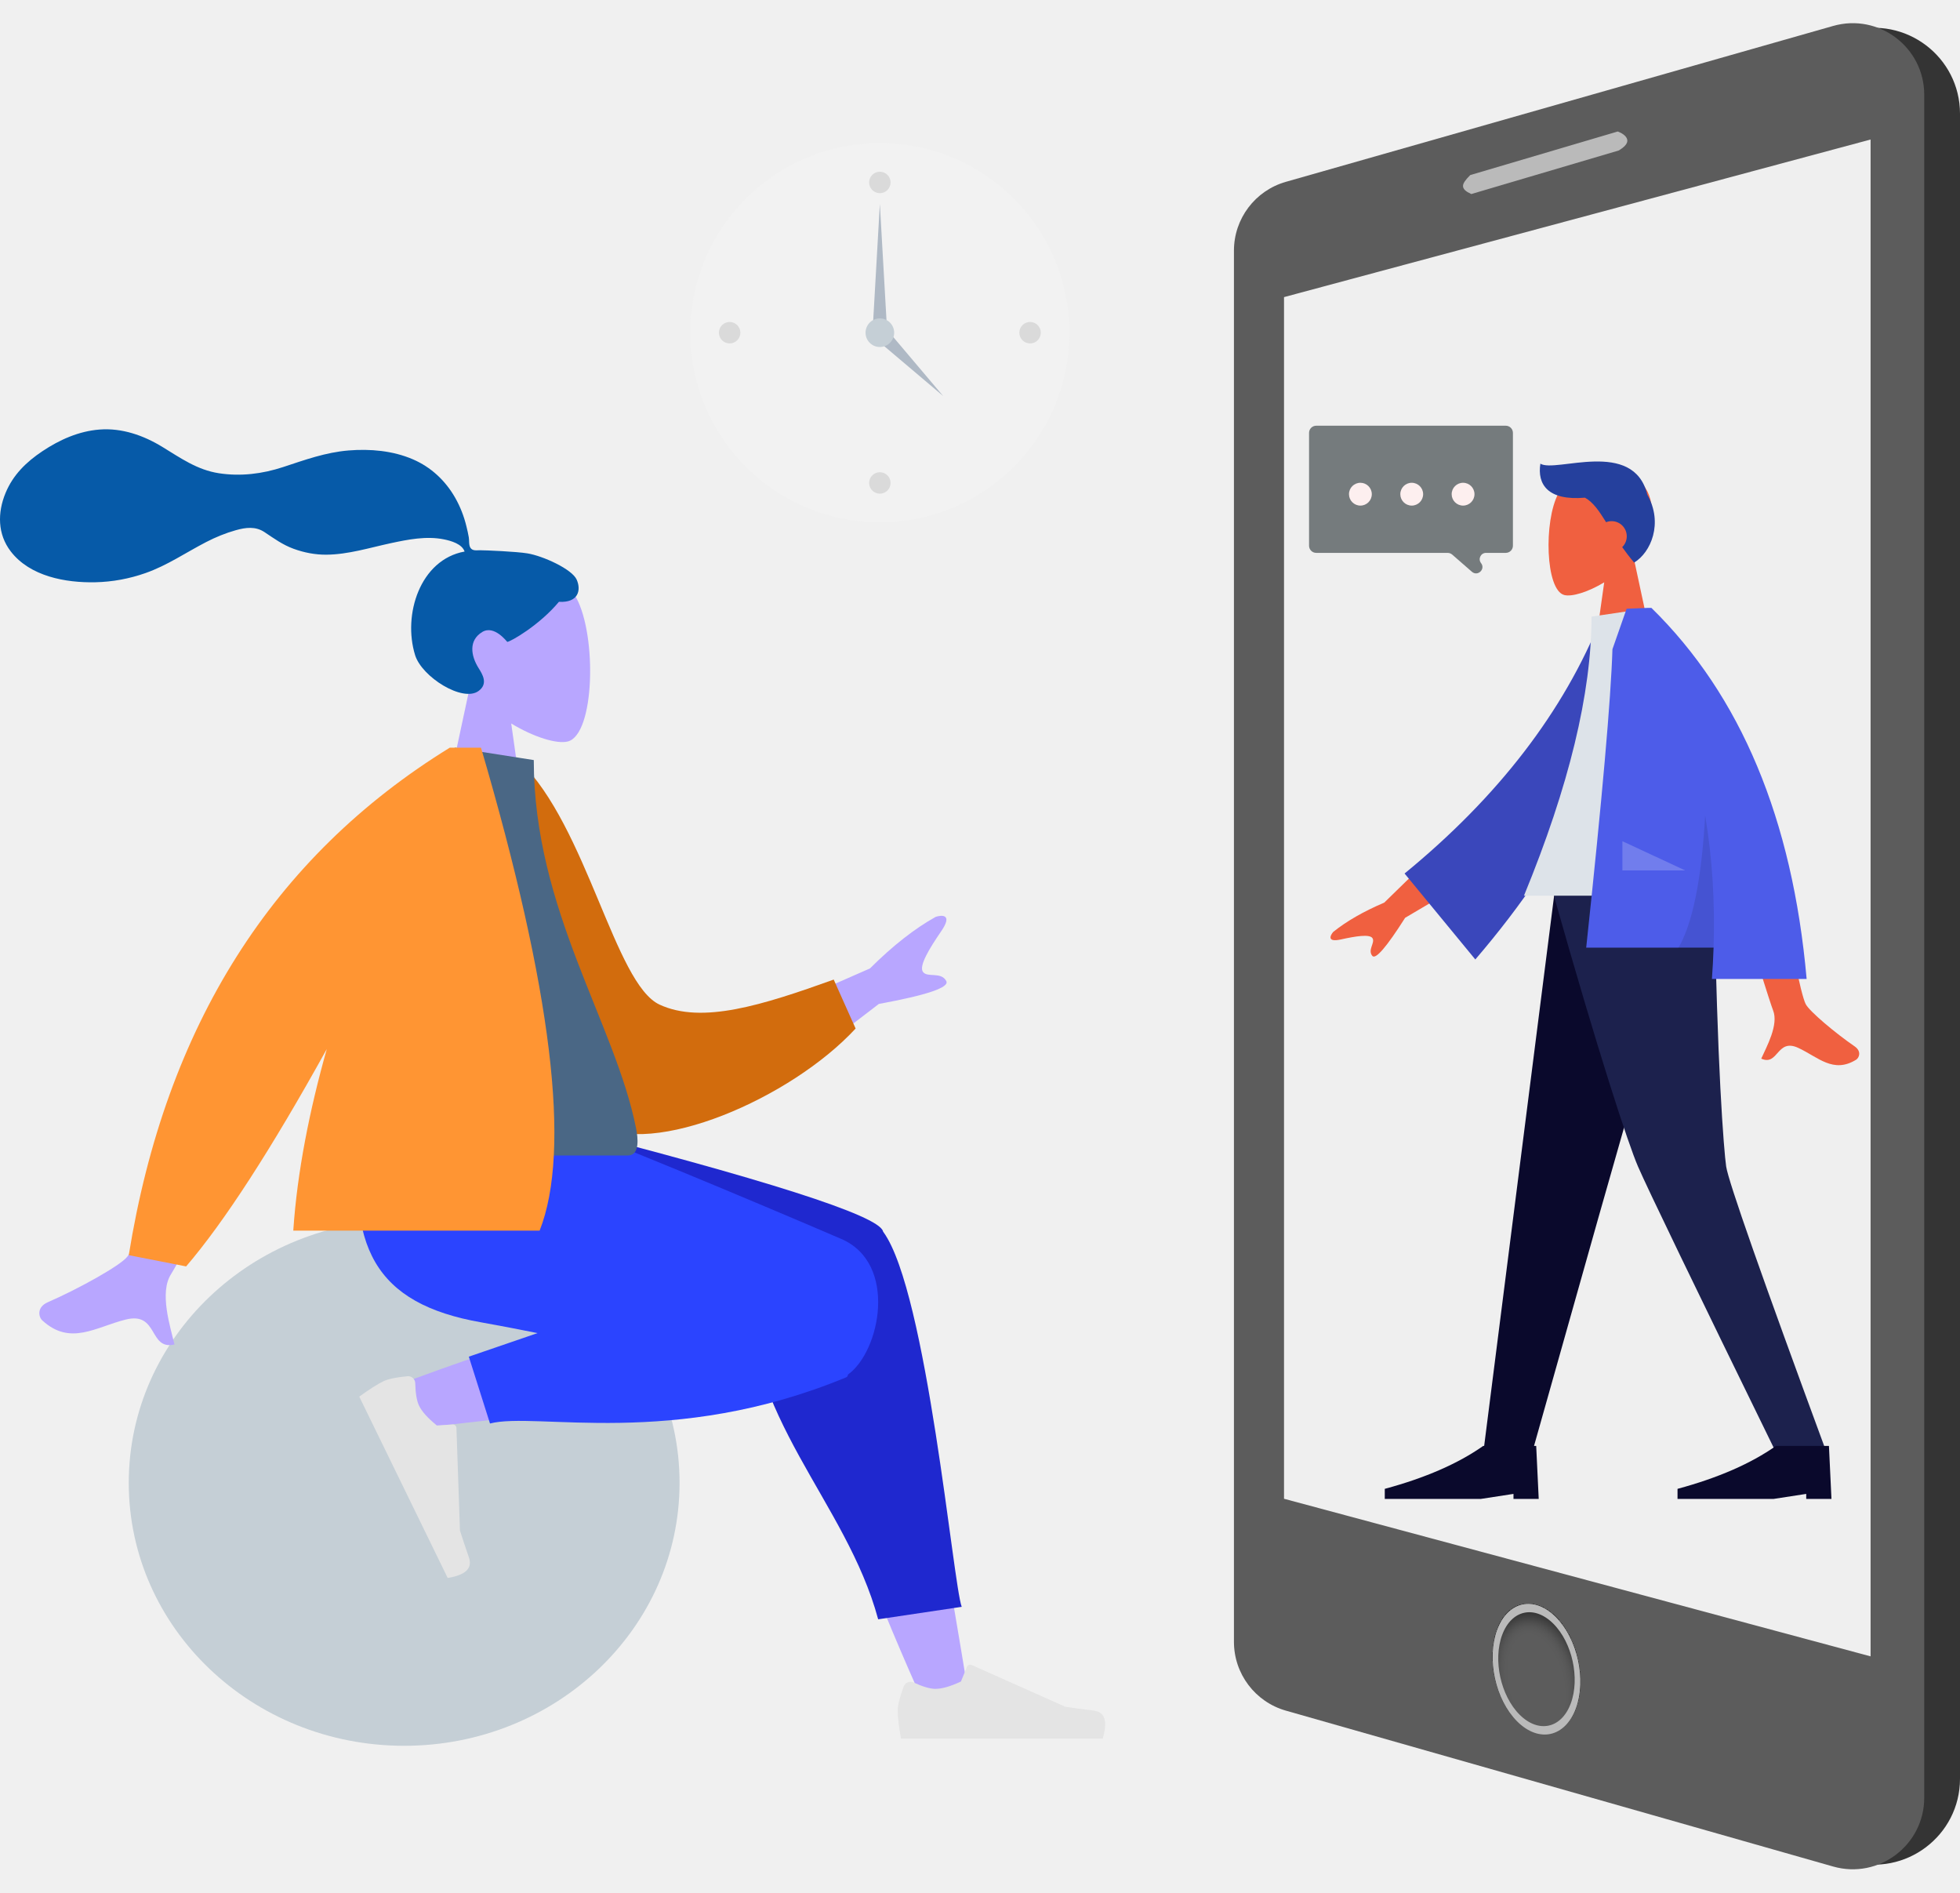
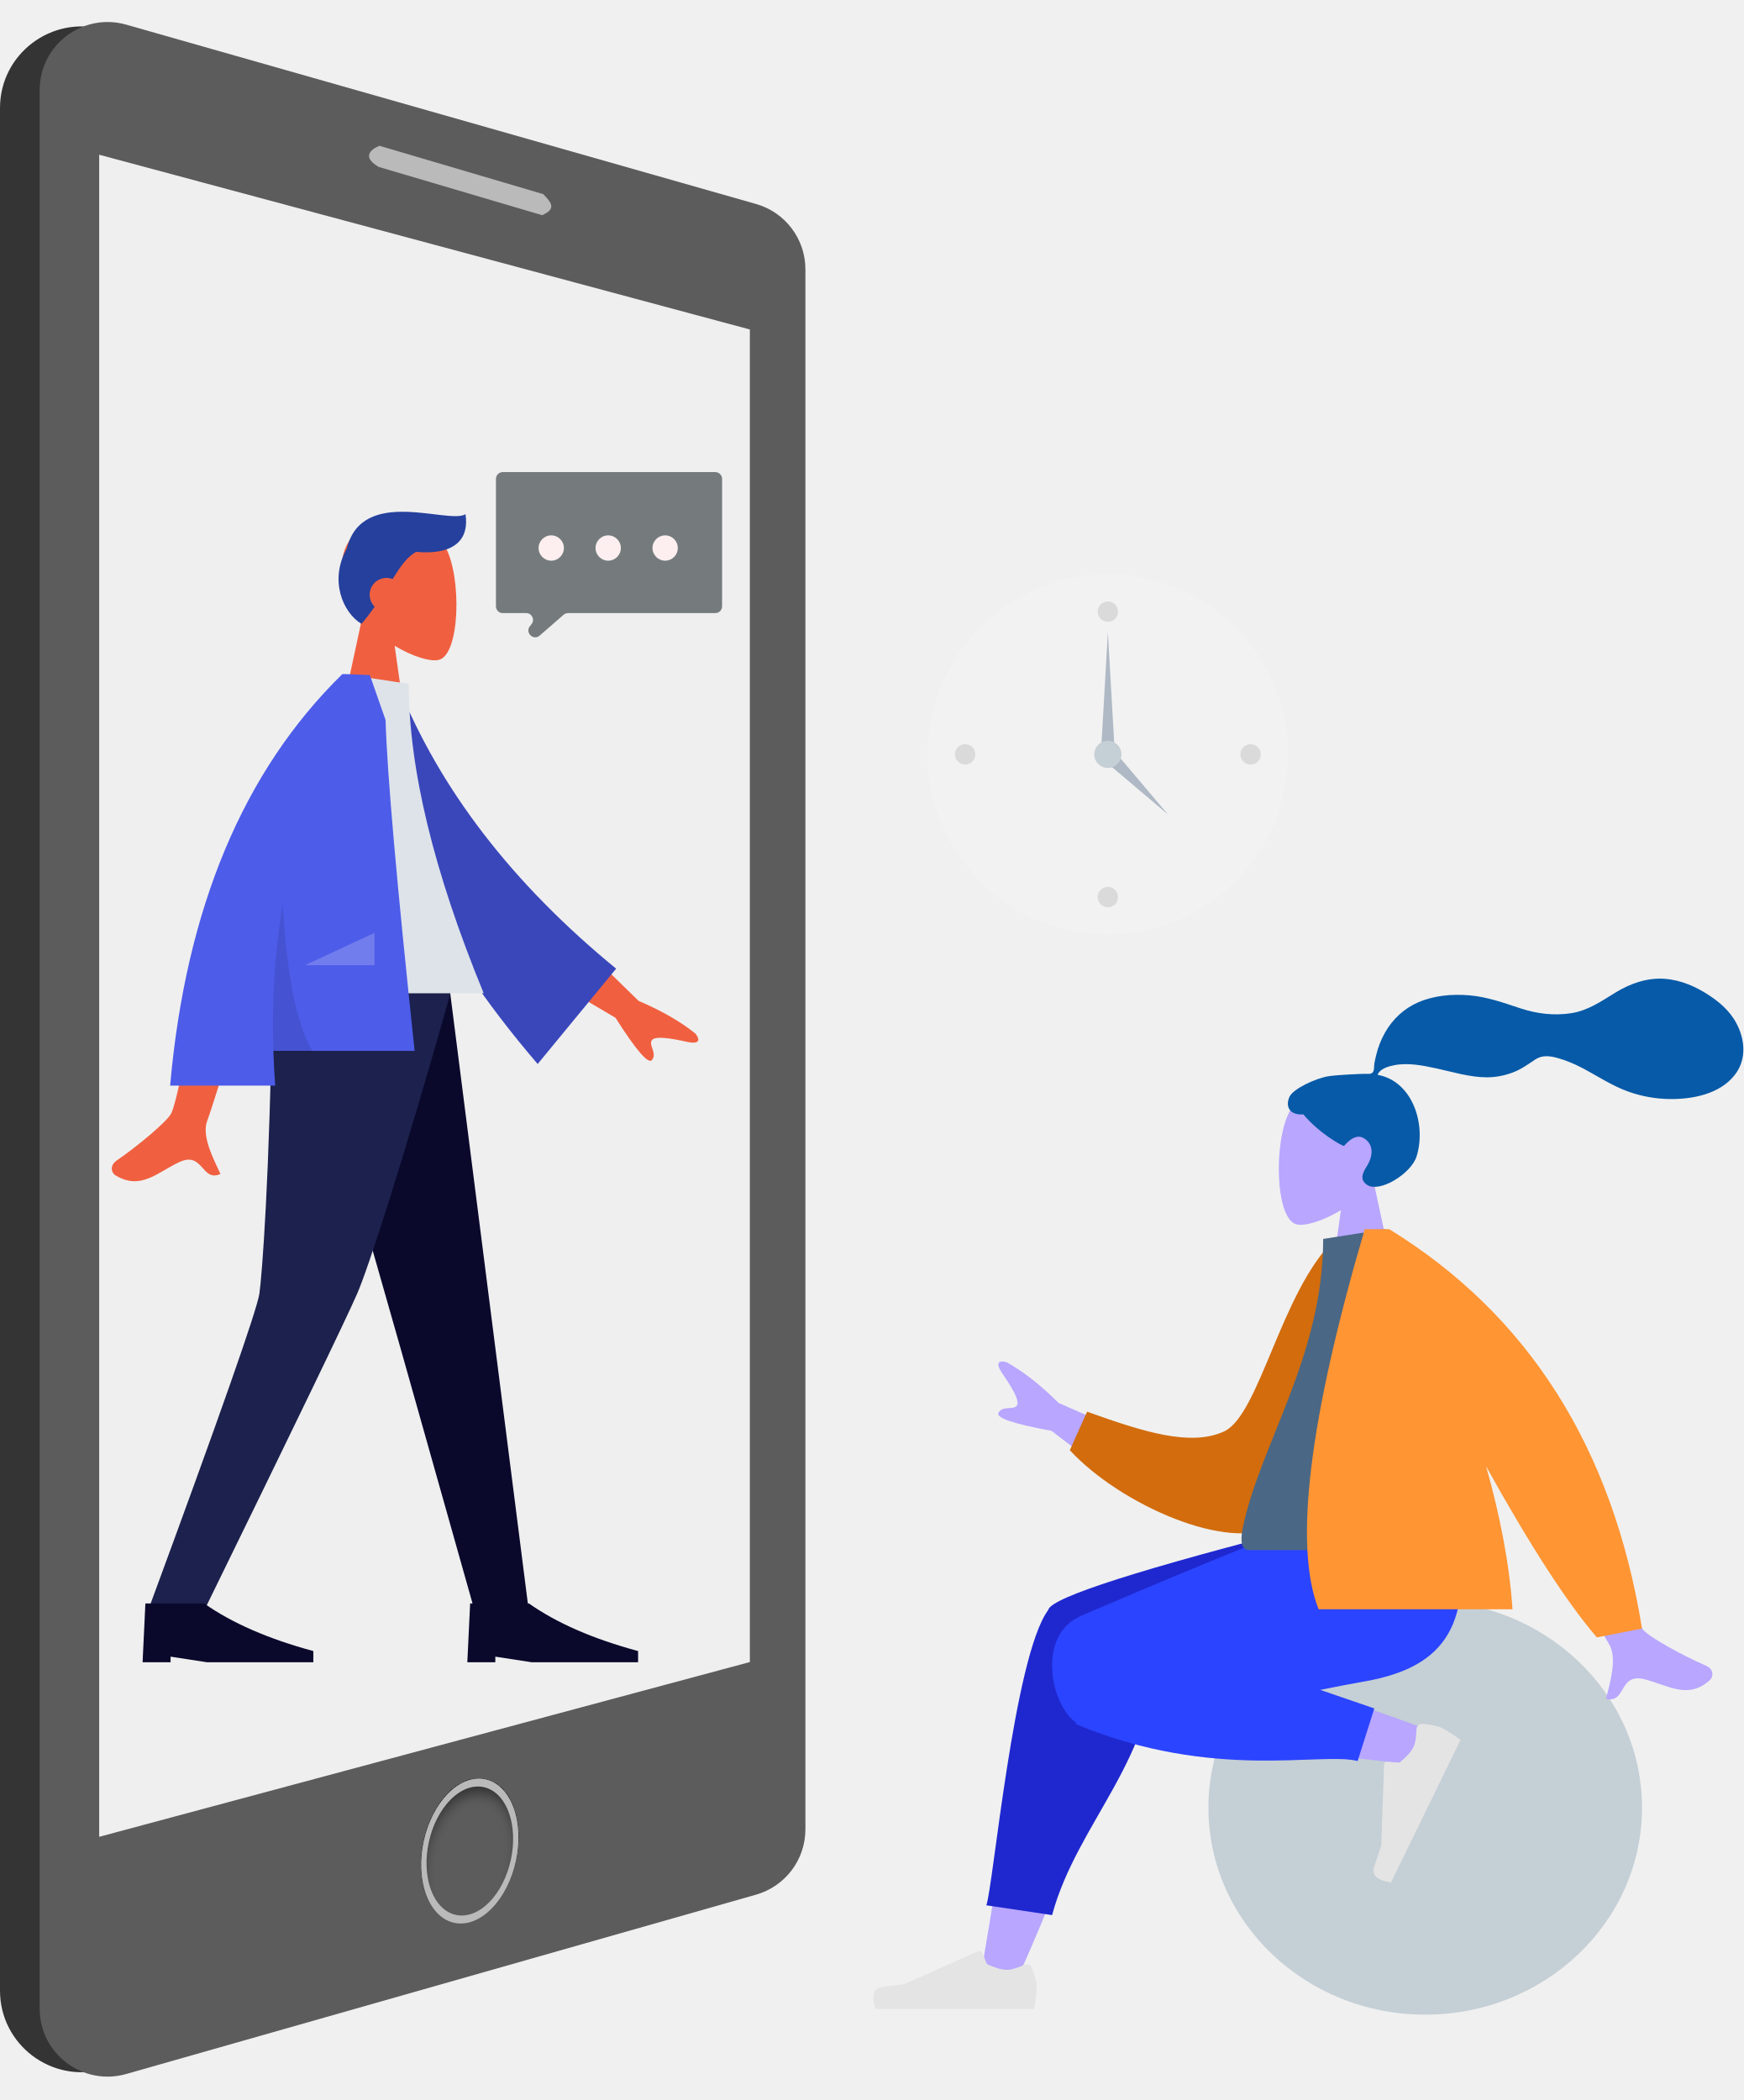
- <svg xmlns="http://www.w3.org/2000/svg" width="548" height="529" viewBox="0 0 548 529" fill="none">
-   <path d="M548 31.789C548 15.852 532.754 4.342 517.427 8.706L372.427 49.998C362.114 52.935 355 62.357 355 73.081V455.919C355 466.643 362.114 476.065 372.427 479.002L517.427 520.294C532.754 524.658 548 513.148 548 497.211V31.789Z" fill="#343434" />
-   <path d="M538 26.491C538 13.21 525.295 3.618 512.522 7.255L359.522 50.825C350.928 53.273 345 61.125 345 70.061V458.939C345 467.875 350.928 475.727 359.522 478.175L512.522 521.745C525.295 525.382 538 515.79 538 502.509V26.491Z" fill="#5C5C5C" />
-   <path d="M523 39L359 83.052V418.948L523 463V39Z" fill="#EFEFEF" />
+ <svg xmlns="http://www.w3.org/2000/svg" width="513" height="618" viewBox="0 0 513 618" fill="none">
+   <path d="M0 31.789C0 15.852 15.246 4.342 30.573 8.706L207.898 59.204C218.212 62.141 225.325 71.563 225.325 82.286V535.315C225.325 546.038 218.212 555.46 207.898 558.397L30.573 608.895C15.246 613.259 0 601.749 0 585.812V31.789Z" fill="#343434" />
+   <path d="M11.675 26.491C11.675 13.21 24.38 3.618 37.153 7.255L222.478 60.031C231.072 62.478 237 70.33 237 79.266V538.335C237 547.271 231.072 555.123 222.478 557.57L37.153 610.346C24.38 613.983 11.675 604.391 11.675 591.11V26.491Z" fill="#5C5C5C" />
+   <path d="M29.187 45.532L220.655 96.962V489.117L29.187 540.547V45.532Z" fill="#EFEFEF" />
  <g filter="url(#filter0_i)">
-     <circle r="15.558" transform="matrix(-0.707107 -0.707107 -0.348081 0.937464 429.584 466.586)" fill="#5C5C5C" />
+     <circle r="18.163" transform="matrix(0.707107 -0.707107 0.348081 0.937464 138.249 544.733)" fill="#5C5C5C" />
  </g>
-   <circle r="14.558" transform="matrix(-0.707107 -0.707107 -0.348081 0.937464 429.584 466.586)" stroke="#BABABA" stroke-width="2" />
-   <path d="M452.287 37.284L411.334 49.381C410.709 50.011 410.258 50.529 409.962 50.966C409.65 51.428 409.545 51.745 409.545 51.987C409.544 52.23 409.648 52.503 409.971 52.812C410.275 53.103 410.743 53.397 411.4 53.71L452.41 41.596C453.736 40.785 454.251 40.146 454.417 39.72C454.572 39.325 454.492 38.932 454.17 38.526C453.852 38.126 453.362 37.803 452.931 37.577C452.718 37.466 452.527 37.382 452.39 37.325C452.351 37.309 452.316 37.295 452.287 37.284Z" fill="#BABABA" stroke="#BABABA" />
-   <path fill-rule="evenodd" clip-rule="evenodd" d="M456.762 155.902C460.013 152.085 462.214 147.408 461.846 142.167C460.787 127.067 439.767 130.389 435.678 138.01C431.589 145.632 432.075 164.963 437.359 166.326C439.467 166.869 443.956 165.538 448.525 162.784L445.657 183.074H462.592L456.762 155.902Z" fill="#F06040" />
-   <path fill-rule="evenodd" clip-rule="evenodd" d="M443.147 139.116C445.445 140.401 447.08 142.81 449.049 145.969C449.528 145.781 450.051 145.677 450.597 145.677C452.935 145.677 454.83 147.573 454.83 149.911C454.83 151.098 454.342 152.171 453.555 152.94C454.535 154.322 455.633 155.767 456.891 157.257C461.585 154.441 465.077 146.232 460.594 138.307C456.738 122.433 434.884 132.286 430.68 129.609C429.761 135.369 432.725 140.014 443.147 139.116Z" fill="#25409D" />
+   <circle r="17.163" transform="matrix(0.707107 -0.707107 0.348081 0.937464 138.249 544.733)" stroke="#BABABA" stroke-width="2" />
+   <path d="M111.721 43.438L159.582 57.575C160.324 58.322 160.863 58.94 161.218 59.464C161.59 60.013 161.724 60.407 161.725 60.717C161.726 61.028 161.592 61.362 161.209 61.729C160.844 62.078 160.285 62.427 159.505 62.797L111.587 48.643C110.024 47.689 109.393 46.923 109.184 46.387C108.986 45.882 109.097 45.395 109.479 44.913C109.858 44.437 110.437 44.056 110.943 43.791C111.193 43.66 111.418 43.56 111.579 43.494C111.635 43.471 111.683 43.453 111.721 43.438Z" fill="#BABABA" stroke="#BABABA" />
+   <path fill-rule="evenodd" clip-rule="evenodd" d="M106.52 182.013C102.724 177.558 100.155 172.097 100.584 165.979C101.821 148.349 126.362 152.228 131.135 161.125C135.909 170.023 135.342 192.593 129.172 194.183C126.712 194.817 121.47 193.264 116.136 190.048L119.484 213.737H99.714L106.52 182.013Z" fill="#F06040" />
+   <path fill-rule="evenodd" clip-rule="evenodd" d="M122.416 162.416C119.733 163.917 117.823 166.729 115.525 170.417C114.965 170.197 114.355 170.077 113.718 170.077C110.988 170.077 108.775 172.289 108.775 175.019C108.775 176.405 109.345 177.658 110.264 178.555C109.12 180.169 107.838 181.856 106.37 183.596C100.889 180.307 96.812 170.724 102.046 161.472C106.548 142.939 132.062 154.442 136.97 151.317C138.043 158.042 134.582 163.464 122.416 162.416Z" fill="#25409D" />
  <g clip-path="url(#clip0)">
-     <path fill-rule="evenodd" clip-rule="evenodd" d="M472.549 250.363L446.967 340.133L428.303 406.299H414.69L434.524 250.363H472.549Z" fill="#0A092C" />
-     <path fill-rule="evenodd" clip-rule="evenodd" d="M479.39 250.363C479.982 296.631 481.999 321.868 482.621 326.071C483.242 330.275 492.636 357.018 510.802 406.299H496.7C473.573 359.022 460.663 332.28 457.969 326.071C455.276 319.863 446.965 294.627 434.447 250.363H479.39Z" fill="#1C214D" />
-     <path fill-rule="evenodd" clip-rule="evenodd" d="M512.062 419L511.357 404.182H496.539C489.513 409.122 480.34 413.12 469.021 416.178V419H495.834L505.006 417.589V419H512.062Z" fill="#0A092C" />
-     <path fill-rule="evenodd" clip-rule="evenodd" d="M430.213 419L429.508 404.182H414.69C407.664 409.122 398.491 413.12 387.172 416.178V419H413.984L423.157 417.589V419H430.213Z" fill="#0A092C" />
+     <path fill-rule="evenodd" clip-rule="evenodd" d="M88.089 292.295L117.955 397.101L139.745 474.349H155.638L132.483 292.295H88.089Z" fill="#0A092C" />
+     <path fill-rule="evenodd" clip-rule="evenodd" d="M80.102 292.295C79.411 346.314 77.056 375.777 76.33 380.684C75.605 385.592 64.638 416.814 43.429 474.349H59.893C86.894 419.154 101.966 387.932 105.11 380.684C108.255 373.437 117.958 343.974 132.573 292.295H80.102Z" fill="#1C214D" />
+     <path fill-rule="evenodd" clip-rule="evenodd" d="M41.958 489.177L42.781 471.878H60.081C68.283 477.644 78.993 482.313 92.208 485.882V489.177H60.904L50.195 487.53V489.177H41.958Z" fill="#0A092C" />
+     <path fill-rule="evenodd" clip-rule="evenodd" d="M137.515 489.177L138.339 471.878H155.638C163.841 477.644 174.55 482.313 187.766 485.882V489.177H156.462L145.753 487.53V489.177H137.515Z" fill="#0A092C" />
  </g>
-   <path fill-rule="evenodd" clip-rule="evenodd" d="M407.012 232.809L387.024 252.308C381.208 254.789 376.443 257.528 372.728 260.526C371.893 261.534 370.983 263.464 374.914 262.6C378.844 261.736 383.017 261.004 383.756 262.283C384.494 263.561 382.318 265.519 383.683 267.192C384.593 268.307 387.654 264.76 392.866 256.55L413.651 244.296L407.012 232.809ZM495.731 235.559L480.986 235.617C490.09 265.008 495.005 280.602 495.731 282.401C497.364 286.447 493.909 292.609 492.431 295.921C497.243 298.074 496.731 290.1 502.801 292.924C508.342 295.502 512.557 300.172 518.958 296.222C519.746 295.737 520.608 293.908 518.524 292.479C513.333 288.92 505.851 282.689 504.84 280.638C503.462 277.842 500.425 262.815 495.731 235.559Z" fill="#F06040" />
-   <path fill-rule="evenodd" clip-rule="evenodd" d="M453.828 173.687L447.726 172.64C437.222 198.882 418.882 222.725 392.707 244.171L412.486 268.201C438.658 237.665 454.791 206.16 453.828 173.687Z" fill="#3A47BB" />
-   <path fill-rule="evenodd" clip-rule="evenodd" d="M480.425 250.363H426.094C438.682 219.757 444.975 193.759 444.975 172.366L461.364 169.925C474.244 190.64 477.882 216.144 480.425 250.363Z" fill="#DDE3E9" />
-   <path fill-rule="evenodd" clip-rule="evenodd" d="M461.711 169.936C461.709 169.932 461.707 169.928 461.705 169.925L460.635 169.925C459.355 169.969 457.405 170.048 454.786 170.163L450.825 181.48C450.406 195.278 447.96 223.086 443.486 264.902H479.101C479.008 267.79 478.854 270.705 478.64 273.647H505.121C501.16 228.958 486.694 194.383 461.724 169.925L461.711 169.936Z" fill="#4D5CE9" />
-   <path fill-rule="evenodd" clip-rule="evenodd" d="M476.749 227.948C475.735 245.951 473.197 258.362 469.136 265.18H479.092C479.528 252.227 478.747 239.817 476.749 227.948V227.948Z" fill="black" fill-opacity="0.1" />
-   <path fill-rule="evenodd" clip-rule="evenodd" d="M471.174 243.307L453.612 235.142V243.307H471.174Z" fill="white" fill-opacity="0.2" />
-   <path fill-rule="evenodd" clip-rule="evenodd" d="M131.262 192.49C126.654 187.081 123.536 180.453 124.057 173.025C125.558 151.625 155.349 156.333 161.143 167.134C166.938 177.935 166.25 205.333 158.76 207.263C155.774 208.033 149.411 206.147 142.935 202.244L147 231H123L131.262 192.49Z" fill="#B8A6FF" />
-   <path fill-rule="evenodd" clip-rule="evenodd" d="M147.464 154.685C144.301 154.167 135.784 153.81 134.213 153.81C133.21 153.81 132.122 154.039 131.527 153.118C131.041 152.363 131.219 151.087 131.074 150.211C130.905 149.193 130.665 148.189 130.423 147.187C129.733 144.337 128.69 141.625 127.231 139.079C124.493 134.302 120.481 130.56 115.417 128.383C109.824 125.979 103.496 125.428 97.481 125.916C91.043 126.438 85.216 128.563 79.138 130.562C73.346 132.468 67.28 133.218 61.222 132.288C55.118 131.35 50.507 128.042 45.359 124.902C40.089 121.688 34.066 119.586 27.835 120.069C22.02 120.52 16.659 122.922 11.85 126.129C7.351 129.131 3.638 132.742 1.542 137.824C-0.713 143.291 -0.711 149.292 2.997 154.123C8.372 161.127 18.35 162.938 26.651 162.758C31.453 162.654 36.168 161.777 40.701 160.183C46.747 158.056 51.971 154.452 57.627 151.528C60.281 150.156 63.025 149.029 65.901 148.217C68.691 147.429 71.44 147.067 73.966 148.753C76.639 150.537 79.034 152.289 82.092 153.405C85.026 154.476 88.133 155.075 91.258 155.051C97.339 155.004 103.333 153.109 109.239 151.84C114.054 150.806 119.207 149.774 124.117 150.769C126.166 151.184 129.159 152.041 129.899 154.17C117.444 156.427 112.553 171.83 116.064 183.137C117.959 189.24 129.35 196.374 133.779 193.166C136.585 191.133 134.881 188.465 133.779 186.703C131.668 183.33 130.945 178.997 134.852 176.648C138.222 174.622 141.765 179.433 141.832 179.427C142.758 179.354 150.76 174.829 156.274 168.224C161.713 168.547 162.539 164.96 161.24 162.027C159.941 159.094 151.834 155.402 147.464 154.685Z" fill="#065AA8" />
-   <path d="M113 488C155.526 488 190 455.093 190 414.5C190 373.907 155.526 341 113 341C70.474 341 36 373.907 36 414.5C36 455.093 70.474 488 113 488Z" fill="#C5CFD6" />
-   <path fill-rule="evenodd" clip-rule="evenodd" d="M258.509 476.66C245.697 448.302 236.43 423.608 232.711 410.58C226.343 388.273 221.498 368.643 220.273 361.313C217.353 343.832 242.735 342.814 246.09 351.502C251.168 364.651 260.033 407.853 270.685 473.107L258.509 476.66ZM109.888 387.664C121.644 383.017 162.812 368.475 182.667 364.361C188.373 363.179 193.903 362.081 199.102 361.088C214.556 358.138 222.563 386.017 207.679 388.16C170.612 393.494 118.063 399.003 113.566 399.622C107.263 400.488 102.5 390.584 109.888 387.664Z" fill="#B8A6FF" />
-   <path fill-rule="evenodd" clip-rule="evenodd" d="M208.587 353.416L145 321.047V314H152.562C214.08 329.676 245.515 339.722 246.869 344.138C246.883 344.185 246.897 344.233 246.909 344.281C246.94 344.321 246.97 344.362 247 344.403C259.192 361.17 266.493 443.027 268.889 449.156L245.528 452.641C236.591 419.503 208 396.418 208.759 356.729C208.554 355.565 208.503 354.461 208.587 353.416Z" fill="#1F28CF" />
-   <path fill-rule="evenodd" clip-rule="evenodd" d="M150.283 372.64C144.465 371.476 139.107 370.436 134.523 369.632C104.909 364.438 96.274 348.586 101.38 314H155.942C164.855 316.56 211.174 335.985 235.207 346.316C251.113 353.154 246.099 377.804 237.091 384.219C237.042 384.613 236.88 384.88 236.591 385C188.137 405.083 149.805 394.545 137 397.912L131.077 379.228L150.283 372.64Z" fill="#2B44FF" />
-   <path fill-rule="evenodd" clip-rule="evenodd" d="M113.908 384.694C110.733 384.997 108.479 385.474 107.147 386.124C105.526 386.915 103.293 388.338 100.446 390.395C101.364 392.275 109.605 409.173 125.171 441.088C130.169 440.282 132.149 438.375 131.112 435.367C130.075 432.359 129.239 429.849 128.603 427.835L127.615 399.15C127.596 398.598 127.133 398.166 126.581 398.185C126.572 398.185 126.562 398.186 126.553 398.186L122.14 398.463C119.633 396.434 117.979 394.598 117.177 392.955C116.526 391.62 116.167 389.514 116.098 386.637L116.098 386.637C116.071 385.533 115.154 384.659 114.05 384.685C114.003 384.686 113.955 384.689 113.908 384.694Z" fill="#E4E4E4" />
-   <path fill-rule="evenodd" clip-rule="evenodd" d="M252.678 471.402C251.559 474.388 251 476.623 251 478.106C251 479.909 251.3 482.54 251.901 486C253.993 486 272.794 486 308.303 486C309.769 481.154 308.923 478.539 305.765 478.152C302.607 477.766 299.984 477.417 297.895 477.106L271.68 465.419C271.176 465.194 270.584 465.421 270.359 465.925C270.356 465.934 270.352 465.942 270.348 465.951L268.663 470.039C265.74 471.403 263.364 472.085 261.537 472.085C260.052 472.085 258.001 471.485 255.384 470.285L255.384 470.285C254.38 469.825 253.193 470.266 252.733 471.27C252.713 471.313 252.695 471.357 252.678 471.402Z" fill="#E4E4E4" />
-   <path fill-rule="evenodd" clip-rule="evenodd" d="M207 286.617L243.235 270.704C249.582 264.379 255.711 259.572 261.623 256.282C263.39 255.719 266.41 255.549 263.188 260.255C259.966 264.961 256.789 270.056 258.076 271.705C259.364 273.355 263.093 271.534 264.566 274.216C265.549 276.004 259.262 278.143 245.707 280.633L218.57 301.439L207 286.617ZM60.508 291L81 295.066C60.392 333.471 49.34 353.826 47.845 356.13C44.48 361.315 47.62 370.817 48.779 375.821C41.504 377.515 44.373 366.565 35.167 368.851C26.764 370.938 19.639 376.293 11.804 369.071C10.841 368.183 10.135 365.407 13.42 363.984C21.603 360.437 33.692 353.796 35.652 351.218C38.326 347.702 46.611 327.629 60.508 291Z" fill="#B8A6FF" />
-   <path fill-rule="evenodd" clip-rule="evenodd" d="M136.695 214.332L145.342 212.849C164.176 231.119 171.862 275.012 184.414 280.822C196.281 286.316 213.104 281 233.1 273.822L239.223 287.505C221.055 307.161 182.349 323.767 166.66 314.287C141.576 299.13 135.786 244.994 136.695 214.332Z" fill="#D26C0D" />
-   <path fill-rule="evenodd" clip-rule="evenodd" d="M99 323C133.672 323 159.176 323 175.511 323C179.008 323 178.349 317.952 177.843 315.404C172.011 286.004 149.241 254.312 149.241 212.461L127.172 209C108.917 238.358 102.605 274.505 99 323Z" fill="#4A6785" />
-   <path fill-rule="evenodd" clip-rule="evenodd" d="M91.369 293.233C75.771 321.368 62.661 341.623 52.037 354L36 350.859C46.331 286.791 76.247 239.504 125.748 209H129.731L134.486 209C154.299 276.537 159.761 321.537 150.872 344H82C83.09 327.563 86.583 310.181 91.369 293.233H91.369Z" fill="#FF9533" />
-   <path d="M366 121C366 119.895 366.895 119 368 119H421C422.105 119 423 119.895 423 121V152.544C423 153.648 422.105 154.544 421 154.544H415.482C414.008 154.544 413.18 156.241 414.088 157.402V157.402C415.409 159.091 413.148 161.233 411.532 159.825L406.039 155.036C405.675 154.719 405.208 154.544 404.725 154.544H368C366.895 154.544 366 153.648 366 152.544V121Z" fill="#757B7D" />
-   <circle cx="380.354" cy="138.139" r="3.19" fill="#FDEFEF" />
-   <circle cx="394.708" cy="138.139" r="3.19" fill="#FDEFEF" />
-   <circle cx="409.063" cy="138.139" r="3.19" fill="#FDEFEF" />
-   <path d="M246 146C275.271 146 299 122.271 299 93C299 63.729 275.271 40 246 40C216.729 40 193 63.729 193 93C193 122.271 216.729 146 246 146Z" fill="#F2F2F2" />
-   <path d="M246 54C247.657 54 249 52.657 249 51C249 49.343 247.657 48 246 48C244.343 48 243 49.343 243 51C243 52.657 244.343 54 246 54Z" fill="black" fill-opacity="0.1" />
-   <path d="M204 96C205.657 96 207 94.657 207 93C207 91.343 205.657 90 204 90C202.343 90 201 91.343 201 93C201 94.657 202.343 96 204 96Z" fill="black" fill-opacity="0.1" />
-   <path d="M288 96C289.657 96 291 94.657 291 93C291 91.343 289.657 90 288 90C286.343 90 285 91.343 285 93C285 94.657 286.343 96 288 96Z" fill="black" fill-opacity="0.1" />
-   <path d="M246 138C247.657 138 249 136.657 249 135C249 133.343 247.657 132 246 132C244.343 132 243 133.343 243 135C243 136.657 244.343 138 246 138Z" fill="black" fill-opacity="0.1" />
-   <path fill-rule="evenodd" clip-rule="evenodd" d="M246 57L248 92H244L246 57Z" fill="#AFB9C5" />
-   <path fill-rule="evenodd" clip-rule="evenodd" d="M263.699 110.698L245.314 95.142L248.142 92.314L263.699 110.698Z" fill="#AFB9C5" />
-   <path d="M246 97C248.209 97 250 95.209 250 93C250 90.791 248.209 89 246 89C243.791 89 242 90.791 242 93C242 95.209 243.791 97 246 97Z" fill="#C5CFD6" />
+   <path fill-rule="evenodd" clip-rule="evenodd" d="M164.602 271.802L187.938 294.567C194.728 297.463 200.291 300.661 204.628 304.161C205.604 305.337 206.665 307.591 202.077 306.583C197.488 305.574 192.616 304.719 191.754 306.212C190.891 307.704 193.432 309.991 191.839 311.944C190.776 313.246 187.202 309.104 181.118 299.519L156.852 285.213L164.602 271.802ZM61.024 275.012L78.239 275.08C67.609 309.393 61.871 327.6 61.024 329.699C59.118 334.423 63.151 341.618 64.876 345.484C59.258 347.998 59.857 338.688 52.77 341.985C46.301 344.994 41.38 350.447 33.906 345.836C32.987 345.269 31.98 343.134 34.413 341.466C40.474 337.31 49.209 330.036 50.389 327.642C51.998 324.377 55.543 306.834 61.024 275.012Z" fill="#F06040" />
+   <path fill-rule="evenodd" clip-rule="evenodd" d="M109.946 202.777L117.069 201.555C129.333 232.192 150.744 260.029 181.304 285.067L158.212 313.121C127.656 277.471 108.821 240.69 109.946 202.777Z" fill="#3A47BB" />
+   <path fill-rule="evenodd" clip-rule="evenodd" d="M78.893 292.295H142.324C127.628 256.564 120.281 226.211 120.281 201.236L101.147 198.385C86.109 222.57 81.863 252.346 78.893 292.295Z" fill="#DDE3E9" />
+   <path fill-rule="evenodd" clip-rule="evenodd" d="M100.742 198.398C100.744 198.394 100.747 198.389 100.749 198.385L101.998 198.385C103.493 198.436 105.769 198.529 108.827 198.663L113.451 211.876C113.94 227.985 116.796 260.45 122.019 309.27H80.439C80.548 312.642 80.727 316.045 80.978 319.48H50.061C54.686 267.305 71.574 226.94 100.726 198.385L100.742 198.398Z" fill="#4D5CE9" />
+   <path fill-rule="evenodd" clip-rule="evenodd" d="M83.186 266.126C84.369 287.145 87.332 301.634 92.074 309.594H80.45C79.941 294.472 80.853 279.983 83.186 266.126V266.126Z" fill="black" fill-opacity="0.1" />
+   <path fill-rule="evenodd" clip-rule="evenodd" d="M89.694 284.057L110.197 274.526V284.057H89.694Z" fill="white" fill-opacity="0.2" />
+   <path fill-rule="evenodd" clip-rule="evenodd" d="M404.252 348.057C408.07 343.576 410.653 338.084 410.222 331.93C408.978 314.201 384.297 318.101 379.496 327.049C374.695 335.998 375.266 358.697 381.471 360.296C383.945 360.934 389.216 359.371 394.581 356.138L391.214 379.961H411.097L404.252 348.057Z" fill="#B8A6FF" />
+   <path fill-rule="evenodd" clip-rule="evenodd" d="M390.829 316.736C393.45 316.306 400.506 316.011 401.807 316.011C402.639 316.011 403.54 316.201 404.032 315.437C404.436 314.812 404.288 313.755 404.408 313.029C404.548 312.186 404.747 311.354 404.947 310.524C405.519 308.163 406.383 305.916 407.592 303.806C409.861 299.849 413.184 296.749 417.38 294.945C422.013 292.953 427.256 292.497 432.239 292.901C437.573 293.333 442.4 295.094 447.436 296.751C452.234 298.33 457.26 298.951 462.279 298.18C467.335 297.403 471.156 294.663 475.421 292.061C479.787 289.398 484.777 287.657 489.939 288.057C494.757 288.431 499.198 290.42 503.182 293.078C506.91 295.565 509.986 298.556 511.722 302.767C513.59 307.296 513.589 312.268 510.517 316.27C506.064 322.072 497.797 323.573 490.92 323.424C486.942 323.338 483.035 322.612 479.28 321.291C474.271 319.529 469.943 316.543 465.257 314.12C463.058 312.983 460.785 312.05 458.403 311.377C456.091 310.724 453.814 310.425 451.72 311.821C449.506 313.299 447.522 314.75 444.988 315.675C442.558 316.563 439.984 317.059 437.395 317.039C432.357 317 427.391 315.43 422.498 314.379C418.508 313.522 414.239 312.667 410.171 313.491C408.474 313.835 405.995 314.545 405.382 316.309C415.7 318.179 419.752 330.94 416.844 340.308C415.274 345.364 405.836 351.274 402.167 348.616C399.842 346.932 401.254 344.722 402.167 343.262C403.916 340.468 404.515 336.878 401.278 334.932C398.486 333.254 395.551 337.239 395.495 337.234C394.728 337.174 388.098 333.424 383.53 327.953C379.024 328.22 378.34 325.248 379.416 322.818C380.492 320.388 387.208 317.33 390.829 316.736Z" fill="#065AA8" />
+   <path d="M419.382 592.88C384.15 592.88 355.589 565.618 355.589 531.987C355.589 498.357 384.15 471.094 419.382 471.094C454.614 471.094 483.175 498.357 483.175 531.987C483.175 565.618 454.614 592.88 419.382 592.88Z" fill="#C5CFD6" />
+   <path fill-rule="evenodd" clip-rule="evenodd" d="M298.831 583.485C309.446 559.991 317.122 539.533 320.204 528.74C325.48 510.258 329.494 493.996 330.508 487.923C332.927 473.44 311.899 472.597 309.119 479.795C304.913 490.688 297.568 526.48 288.744 580.542L298.831 583.485ZM421.96 509.754C412.221 505.904 378.114 493.856 361.664 490.448C356.937 489.469 352.356 488.559 348.048 487.737C335.245 485.292 328.612 508.39 340.943 510.165C371.652 514.584 415.188 519.149 418.913 519.661C424.135 520.379 428.081 512.173 421.96 509.754Z" fill="#B8A6FF" />
+   <path fill-rule="evenodd" clip-rule="evenodd" d="M340.19 481.381L392.871 454.563V448.725H386.605C335.639 461.712 309.596 470.035 308.475 473.694C308.462 473.733 308.451 473.772 308.441 473.812C308.416 473.846 308.39 473.879 308.366 473.913C298.265 487.804 292.216 555.621 290.231 560.699L309.585 563.587C316.989 536.132 340.676 517.007 340.047 484.125C340.217 483.161 340.26 482.246 340.19 481.381Z" fill="#1F28CF" />
+   <path fill-rule="evenodd" clip-rule="evenodd" d="M388.494 497.307C393.314 496.343 397.753 495.481 401.551 494.815C426.085 490.512 433.239 477.379 429.009 448.725H383.806C376.421 450.846 338.047 466.939 318.136 475.498C304.958 481.164 309.112 501.586 316.575 506.9C316.616 507.226 316.75 507.448 316.989 507.547C357.133 524.185 388.89 515.455 399.498 518.245L404.405 502.765L388.494 497.307Z" fill="#2B44FF" />
+   <path fill-rule="evenodd" clip-rule="evenodd" d="M418.63 507.293C421.26 507.545 423.127 507.94 424.231 508.478C425.574 509.133 427.424 510.313 429.782 512.017C429.022 513.574 422.194 527.574 409.298 554.015C405.158 553.347 403.517 551.767 404.376 549.275C405.235 546.783 405.928 544.703 406.455 543.035L407.274 519.27C407.289 518.813 407.673 518.455 408.13 518.47C408.138 518.471 408.146 518.471 408.154 518.471L411.809 518.701C413.887 517.02 415.257 515.499 415.921 514.138C416.46 513.032 416.759 511.287 416.816 508.903L416.816 508.903C416.838 507.988 417.597 507.264 418.512 507.286C418.551 507.287 418.591 507.29 418.63 507.293Z" fill="#E4E4E4" />
+   <path fill-rule="evenodd" clip-rule="evenodd" d="M303.661 579.129C304.588 581.604 305.052 583.455 305.052 584.683C305.052 586.177 304.803 588.357 304.305 591.223C302.572 591.223 286.996 591.223 257.577 591.223C256.363 587.209 257.064 585.042 259.68 584.722C262.296 584.402 264.47 584.113 266.2 583.855L287.919 574.172C288.337 573.986 288.827 574.174 289.013 574.592C289.016 574.599 289.019 574.606 289.022 574.613L290.418 578C292.84 579.13 294.808 579.695 296.322 579.695C297.553 579.695 299.252 579.198 301.419 578.204L301.419 578.204C302.251 577.823 303.235 578.188 303.616 579.02C303.632 579.056 303.648 579.092 303.661 579.129Z" fill="#E4E4E4" />
+   <path fill-rule="evenodd" clip-rule="evenodd" d="M341.505 426.039L311.485 412.855C306.226 407.615 301.148 403.632 296.251 400.907C294.787 400.441 292.285 400.3 294.954 404.199C297.623 408.097 300.256 412.318 299.189 413.685C298.123 415.051 295.033 413.543 293.812 415.765C292.998 417.246 298.207 419.018 309.436 421.081L331.919 438.319L341.505 426.039ZM462.87 429.67L445.893 433.038C462.966 464.856 472.122 481.72 473.361 483.629C476.149 487.924 473.548 495.797 472.587 499.943C478.614 501.346 476.238 492.274 483.865 494.168C490.826 495.897 496.729 500.334 503.221 494.35C504.019 493.614 504.603 491.315 501.882 490.135C495.103 487.197 485.087 481.695 483.463 479.559C481.248 476.647 474.384 460.017 462.87 429.67Z" fill="#B8A6FF" />
+   <path fill-rule="evenodd" clip-rule="evenodd" d="M399.751 366.152L392.587 364.923C376.983 380.06 370.616 416.425 360.217 421.238C350.385 425.789 336.448 421.385 319.882 415.439L314.808 426.774C329.86 443.059 361.927 456.817 374.925 448.962C395.707 436.405 400.504 391.555 399.751 366.152Z" fill="#D26C0D" />
+   <path fill-rule="evenodd" clip-rule="evenodd" d="M430.98 456.181C402.256 456.181 381.126 456.181 367.592 456.181C364.696 456.181 365.242 451.999 365.66 449.888C370.493 425.531 389.357 399.274 389.357 364.602L407.641 361.735C422.764 386.057 427.994 416.004 430.98 456.181Z" fill="#4A6785" />
+   <path fill-rule="evenodd" clip-rule="evenodd" d="M437.303 431.52C450.225 454.829 461.087 471.61 469.888 481.864L483.175 479.262C474.616 426.183 449.831 387.007 408.82 361.735H405.52L401.581 361.735C385.167 417.688 380.641 454.969 388.005 473.579H445.065C444.162 459.962 441.268 445.561 437.303 431.52H437.303Z" fill="#FF9533" />
+   <path d="M212.483 140.931C212.483 139.826 211.588 138.931 210.483 138.931H147.936C146.832 138.931 145.936 139.826 145.936 140.931V178.428C145.936 179.533 146.832 180.428 147.936 180.428H154.847C156.514 180.428 157.449 182.347 156.423 183.66L155.921 184.302C154.428 186.211 156.984 188.634 158.811 187.041L165.833 180.92C166.197 180.603 166.664 180.428 167.147 180.428H210.483C211.588 180.428 212.483 179.533 212.483 178.428V140.931Z" fill="#757B7D" />
+   <circle r="3.724" transform="matrix(-1 0 0 1 195.725 161.276)" fill="#FDEFEF" />
+   <circle r="3.724" transform="matrix(-1 0 0 1 178.967 161.276)" fill="#FDEFEF" />
+   <circle r="3.724" transform="matrix(-1 0 0 1 162.208 161.276)" fill="#FDEFEF" />
+   <path d="M326 275C355.271 275 379 251.271 379 222C379 192.729 355.271 169 326 169C296.729 169 273 192.729 273 222C273 251.271 296.729 275 326 275Z" fill="#F2F2F2" />
+   <path d="M326 183C327.657 183 329 181.657 329 180C329 178.343 327.657 177 326 177C324.343 177 323 178.343 323 180C323 181.657 324.343 183 326 183Z" fill="black" fill-opacity="0.1" />
+   <path d="M284 225C285.657 225 287 223.657 287 222C287 220.343 285.657 219 284 219C282.343 219 281 220.343 281 222C281 223.657 282.343 225 284 225Z" fill="black" fill-opacity="0.1" />
+   <path d="M368 225C369.657 225 371 223.657 371 222C371 220.343 369.657 219 368 219C366.343 219 365 220.343 365 222C365 223.657 366.343 225 368 225Z" fill="black" fill-opacity="0.1" />
+   <path d="M326 267C327.657 267 329 265.657 329 264C329 262.343 327.657 261 326 261C324.343 261 323 262.343 323 264C323 265.657 324.343 267 326 267Z" fill="black" fill-opacity="0.1" />
+   <path fill-rule="evenodd" clip-rule="evenodd" d="M326 186L328 221H324L326 186Z" fill="#AFB9C5" />
+   <path fill-rule="evenodd" clip-rule="evenodd" d="M343.699 239.698L325.314 224.142L328.142 221.314L343.699 239.698Z" fill="#AFB9C5" />
+   <path d="M326 226C328.209 226 330 224.209 330 222C330 219.791 328.209 218 326 218C323.791 218 322 219.791 322 222C322 224.209 323.791 226 326 226Z" fill="#C5CFD6" />
  <defs>
-     <filter id="filter0_i" x="417.32" y="448.316" width="24.529" height="40.539" filterUnits="userSpaceOnUse" color-interpolation-filters="sRGB">
+     <filter id="filter0_i" x="123.931" y="523.404" width="28.637" height="46.659" filterUnits="userSpaceOnUse" color-interpolation-filters="sRGB">
      <feFlood flood-opacity="0" result="BackgroundImageFix" />
      <feBlend mode="normal" in="SourceGraphic" in2="BackgroundImageFix" result="shape" />
      <feColorMatrix in="SourceAlpha" type="matrix" values="0 0 0 0 0 0 0 0 0 0 0 0 0 0 0 0 0 0 127 0" result="hardAlpha" />
      <feOffset dy="4" />
      <feGaussianBlur stdDeviation="2" />
      <feComposite in2="hardAlpha" operator="arithmetic" k2="-1" k3="1" />
      <feColorMatrix type="matrix" values="0 0 0 0 0 0 0 0 0 0 0 0 0 0 0 0 0 0 0.5 0" />
      <feBlend mode="normal" in2="shape" result="effect1_innerShadow" />
    </filter>
    <clipPath id="clip0">
-       <rect width="124.891" height="168.637" fill="white" transform="matrix(-1 0 0 1 512.062 250.363)" />
+       <rect width="145.808" height="196.882" fill="white" transform="translate(41.9575 292.295)" />
    </clipPath>
  </defs>
</svg>
